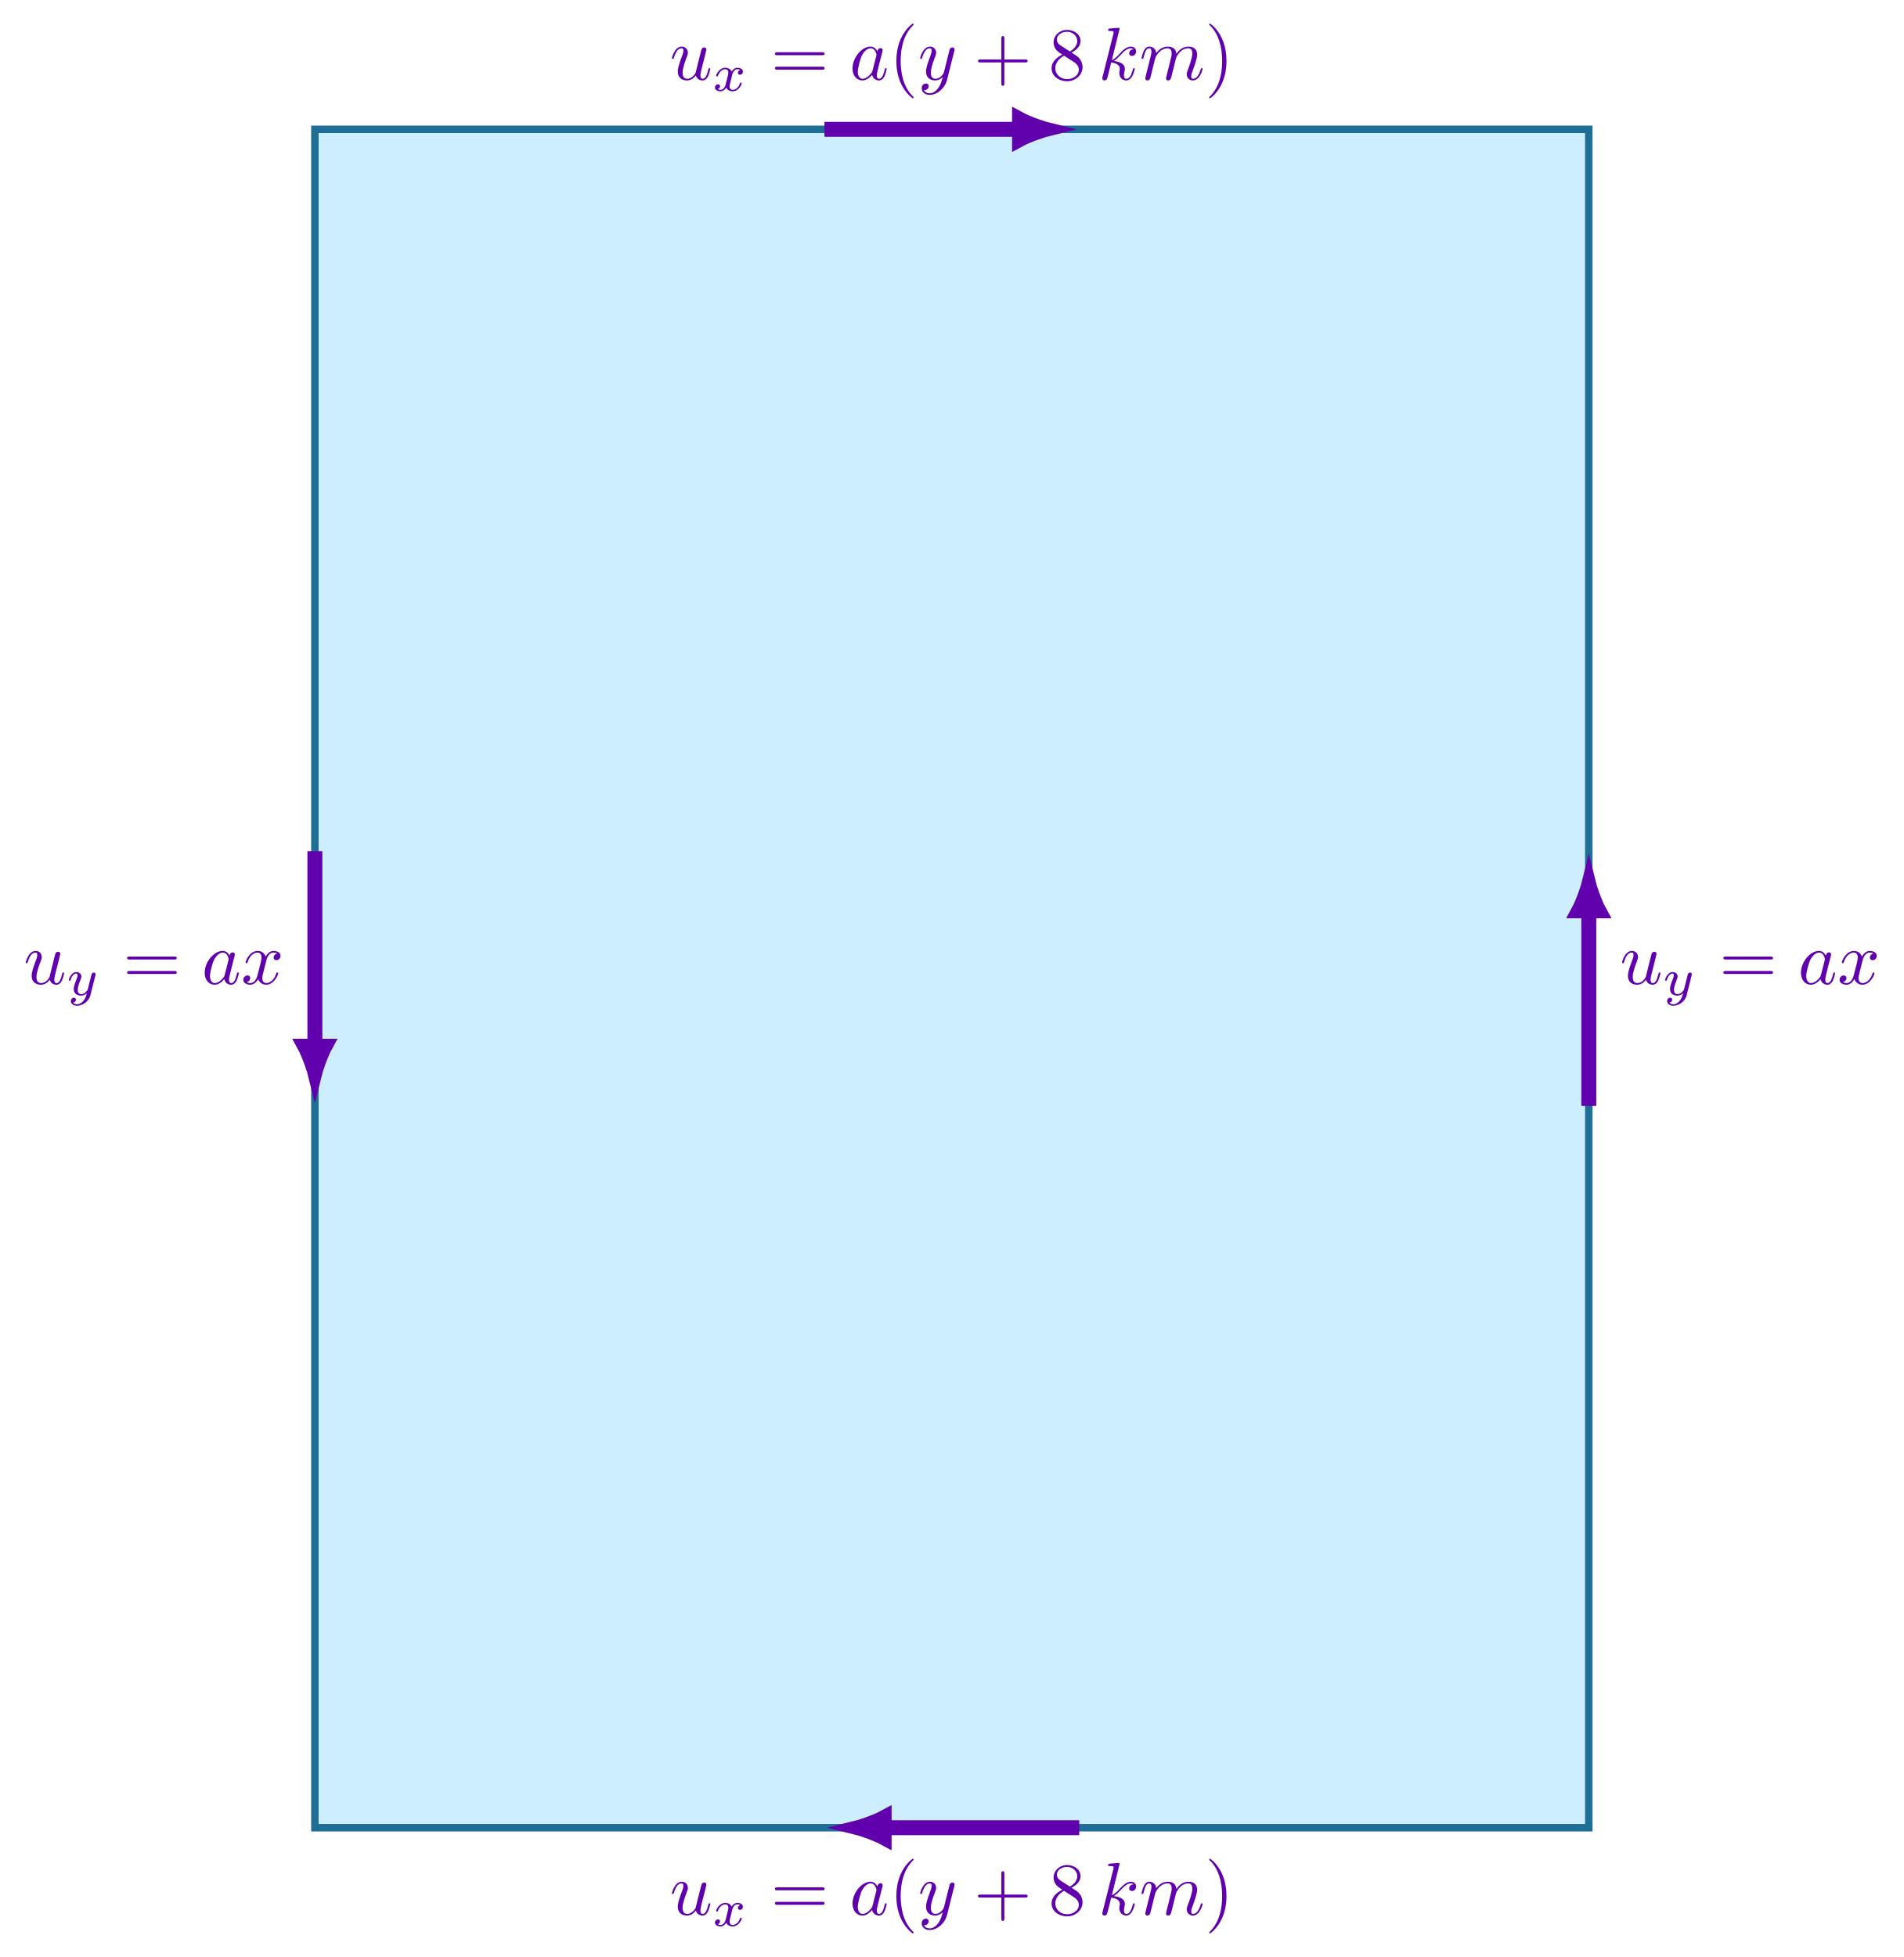
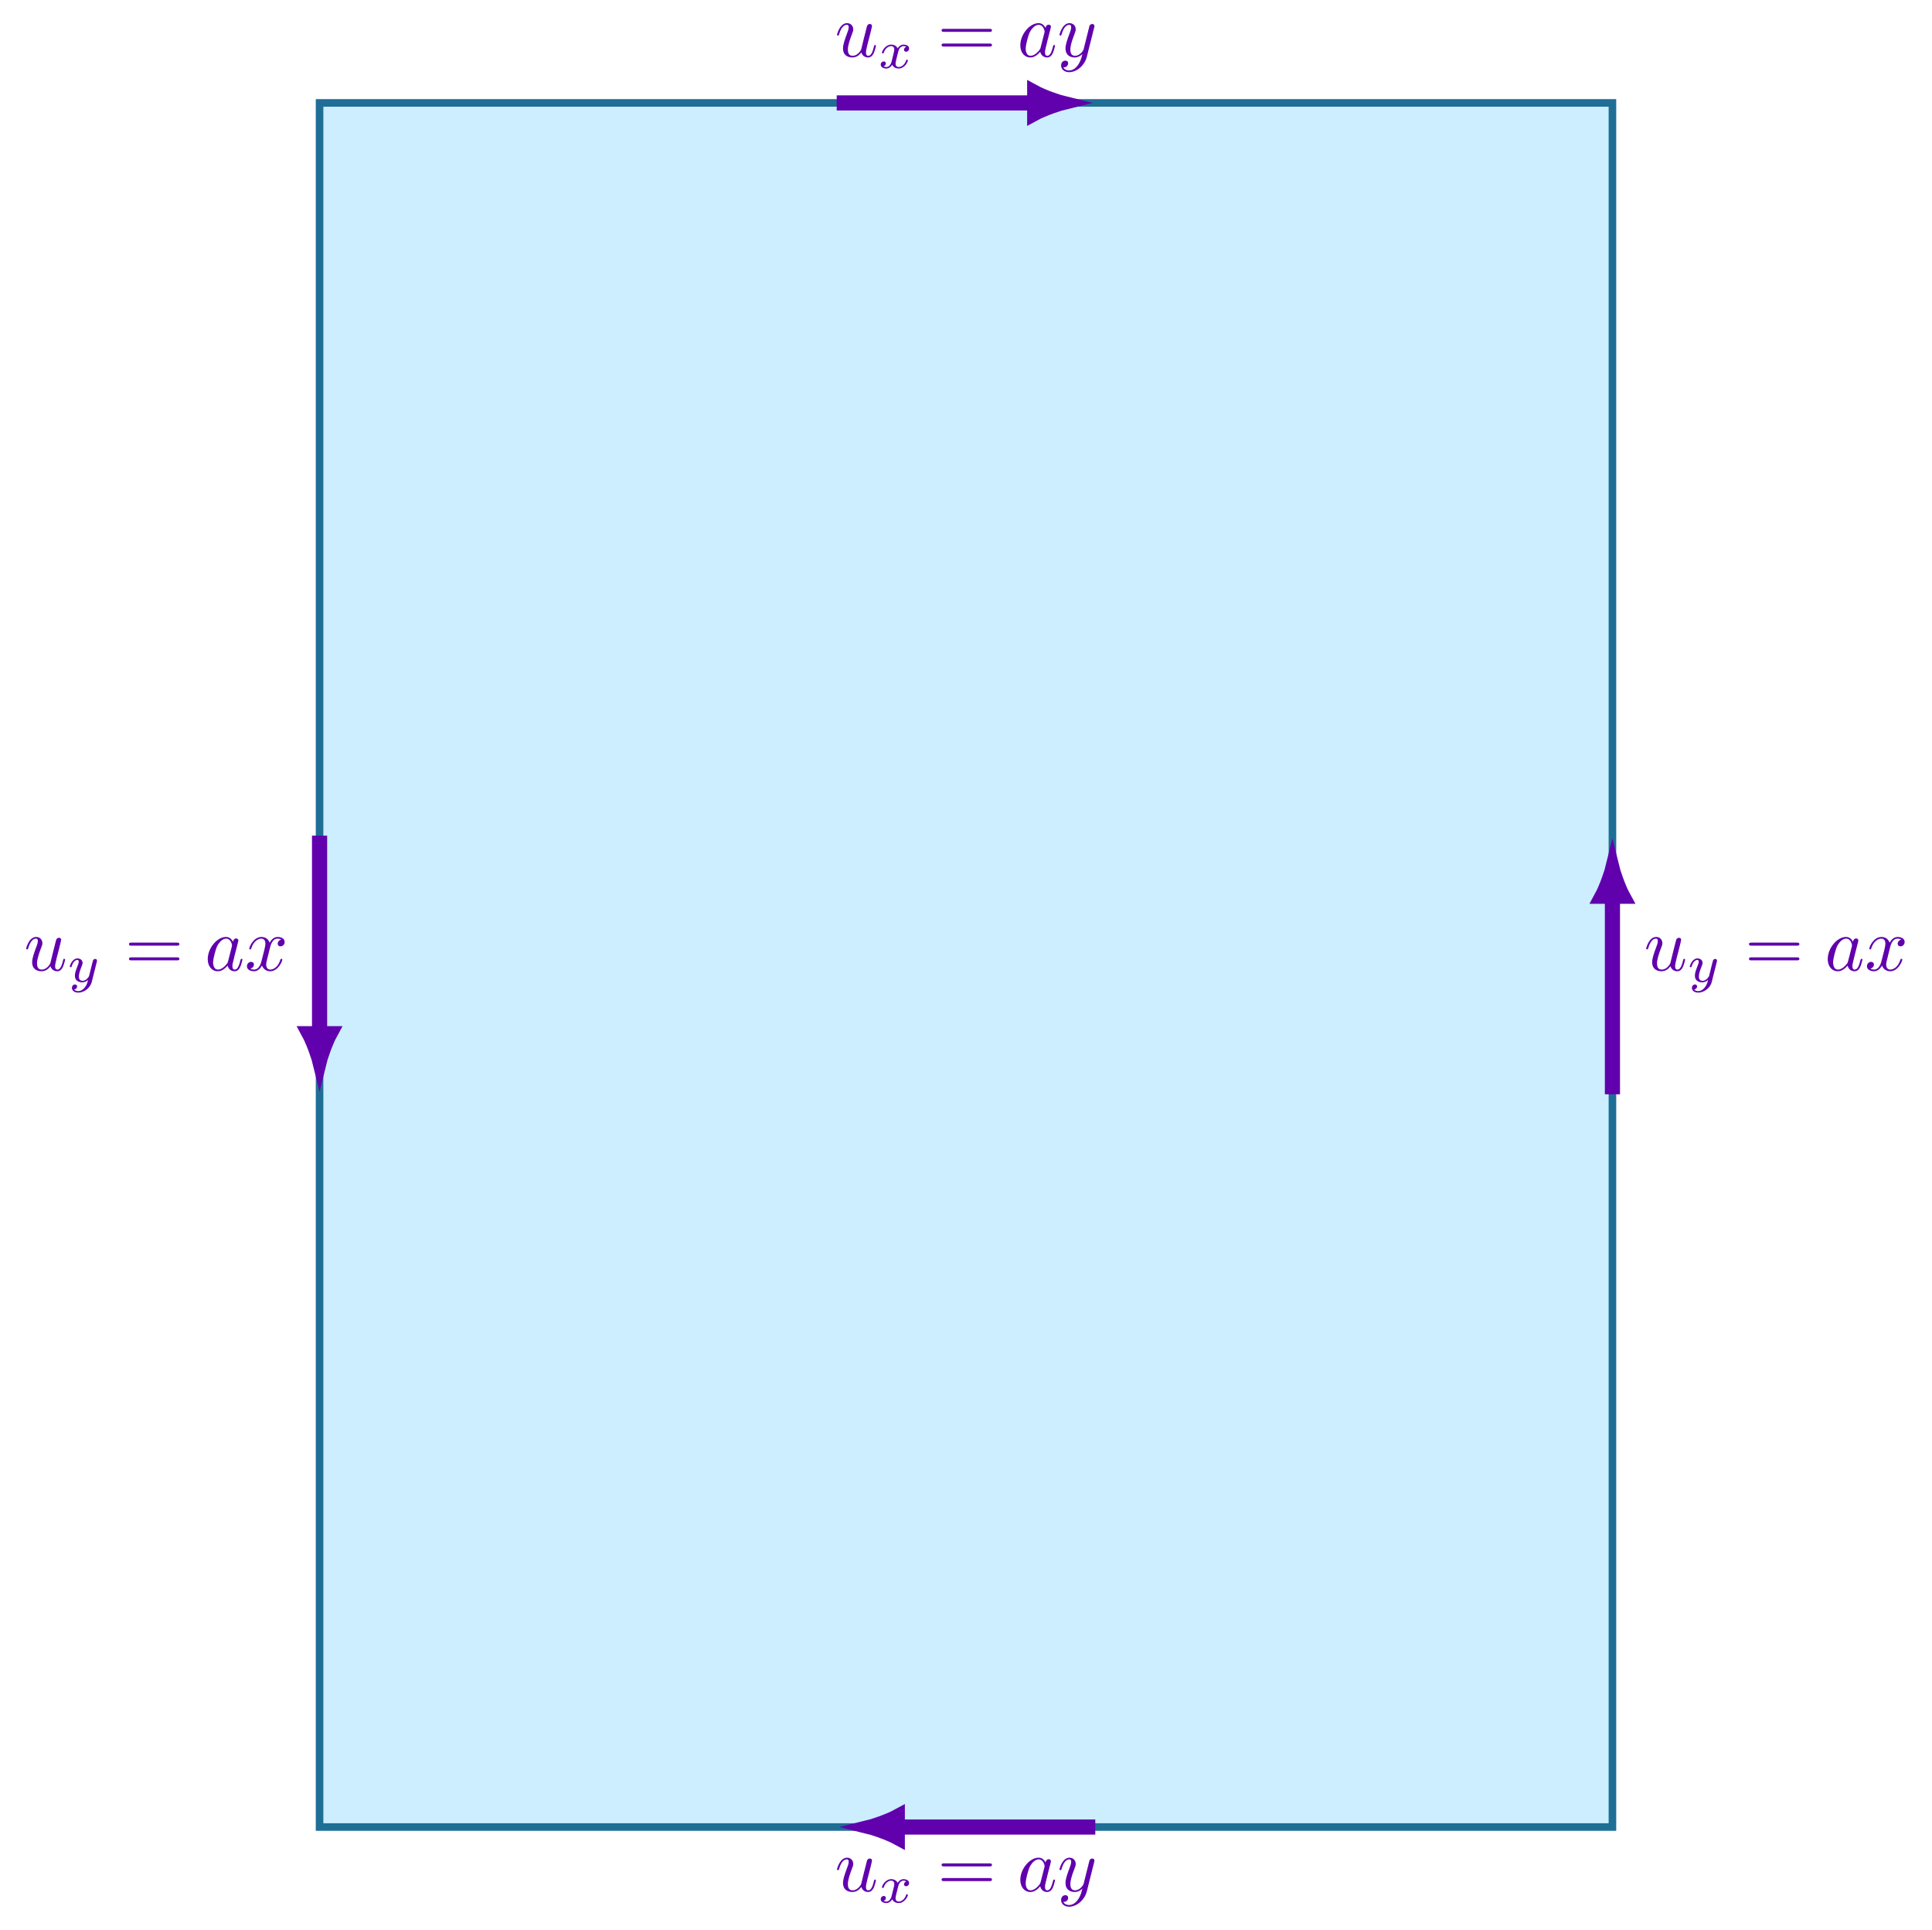
- <svg xmlns="http://www.w3.org/2000/svg" xmlns:xlink="http://www.w3.org/1999/xlink" version="1.1" width="254.16pt" height="261.31pt" viewBox="0 0 254.16 261.31">
+ <svg xmlns="http://www.w3.org/2000/svg" xmlns:xlink="http://www.w3.org/1999/xlink" version="1.1" width="254.16pt" height="253.84pt" viewBox="0 0 254.16 253.84">
  <g enable-background="new">
-     <path transform="matrix(.1,0,0,-.1,0,261.31)" d="M 420.395 172.645 L 2121.205 172.645 L 2121.205 2440.395 L 420.395 2440.395 Z " fill="#cceeff" />
-     <path transform="matrix(.1,0,0,-.1,0,261.31)" stroke-width="9.963" stroke-linecap="butt" stroke-miterlimit="10" stroke-linejoin="miter" fill="none" stroke="#1f6e96" d="M 420.395 172.645 L 2121.205 172.645 L 2121.205 2440.395 L 420.395 2440.395 Z " />
-     <path transform="matrix(.1,0,0,-.1,0,261.31)" stroke-width="19.925" stroke-linecap="butt" stroke-miterlimit="10" stroke-linejoin="miter" fill="none" stroke="#6100ad" d="M 420.395 1476.61 L 420.395 1217.13 " />
-     <path transform="matrix(.1,0,0,-.1,0,261.31)" d="M 420.395 1177.76 C 421.574 1182.59 428.262 1203.84 435.535 1217.13 L 405.258 1217.13 C 412.531 1203.84 419.215 1182.59 420.395 1177.76 Z " fill="#6100ad" />
-     <path transform="matrix(.1,0,0,-.1,0,261.31)" stroke-width="17.933" stroke-linecap="butt" stroke-miterlimit="10" stroke-linejoin="miter" fill="none" stroke="#6100ad" d="M 420.395 1177.76 C 421.574 1182.59 428.262 1203.84 435.535 1217.13 L 405.258 1217.13 C 412.531 1203.84 419.215 1182.59 420.395 1177.76 Z " />
+     <path transform="matrix(.1,0,0,-.1,0,253.84)" d="M 420.395 135.285 L 2121.205 135.285 L 2121.205 2403.035 L 420.395 2403.035 Z " fill="#cceeff" />
+     <path transform="matrix(.1,0,0,-.1,0,253.84)" stroke-width="9.963" stroke-linecap="butt" stroke-miterlimit="10" stroke-linejoin="miter" fill="none" stroke="#1f6e96" d="M 420.395 135.285 L 2121.205 135.285 L 2121.205 2403.035 L 420.395 2403.035 Z " />
+     <path transform="matrix(.1,0,0,-.1,0,253.84)" stroke-width="19.925" stroke-linecap="butt" stroke-miterlimit="10" stroke-linejoin="miter" fill="none" stroke="#6100ad" d="M 420.395 1439.25 L 420.395 1179.77 " />
+     <path transform="matrix(.1,0,0,-.1,0,253.84)" d="M 420.395 1140.4 C 421.574 1145.23 428.262 1166.48 435.535 1179.77 L 405.258 1179.77 C 412.531 1166.48 419.215 1145.23 420.395 1140.4 Z " fill="#6100ad" />
+     <path transform="matrix(.1,0,0,-.1,0,253.84)" stroke-width="17.933" stroke-linecap="butt" stroke-miterlimit="10" stroke-linejoin="miter" fill="none" stroke="#6100ad" d="M 420.395 1140.4 C 421.574 1145.23 428.262 1166.48 435.535 1179.77 L 405.258 1179.77 C 412.531 1166.48 419.215 1145.23 420.395 1140.4 Z " />
    <symbol id="font_0_1">
      <path d="M .321 .067 C .332 .026 .367 0 .41 0 C .445 0 .468 .023 .484 .055 C .501 .091 .514 .152 .514 .154 C .514 .164 .505 .164 .502 .164 C .492 .164 .491 .16 .488 .146 C .474 .09 .455 .022 .413 .022 C .392 .022 .382 .035 .382 .068 C .382 .09 .394 .137 .402 .172 L .43 .28 C .433 .295 .443 .333 .447 .348 C .452 .371 .462 .409 .462 .415 C .462 .433 .448 .442 .433 .442 C .428 .442 .402 .441 .394 .407 C .375 .334 .331 .159 .319 .106 C .318 .102 .278 .022 .205 .022 C .153 .022 .143 .067 .143 .104 C .143 .16 .171 .239 .197 .308 C .209 .338 .214 .352 .214 .371 C .214 .416 .182 .453 .132 .453 C .037 .453 0 .308 0 .299 C 0 .289 .01 .289 .012 .289 C .022 .289 .023 .291 .028 .307 C .053 .394 .091 .431 .129 .431 C .138 .431 .154 .43 .154 .398 C .154 .374 .143 .345 .137 .33 C .1 .231 .079 .169 .079 .12 C .079 .025 .148 0 .202 0 C .268 0 .304 .045 .321 .067 Z " />
    </symbol>
-     <use xlink:href="#font_0_1" transform="matrix(9.9626,0,0,-9.9626,3.442825,131.4856)" fill="#6100ad" />
+     <use xlink:href="#font_0_1" transform="matrix(9.9626,0,0,-9.9626,3.442825,127.7516)" fill="#6100ad" />
    <symbol id="font_1_2">
      <path d="M .509 .581 C .513 .595 .513 .597 .513 .603 C .513 .623 .497 .635 .48 .635 C .469 .635 .45 .63 .439 .611 C .436 .605 .428 .573 .423 .553 L .402 .47 C .396 .446 .365 .32 .362 .309 C .361 .309 .317 .222 .239 .222 C .171 .222 .171 .287 .171 .305 C .171 .359 .194 .422 .224 .499 C .236 .531 .241 .543 .241 .56 C .241 .608 .2 .645 .146 .645 C .045 .645 0 .509 0 .492 C 0 .479 .014 .479 .017 .479 C .031 .479 .032 .484 .035 .495 C .06 .578 .103 .617 .143 .617 C .16 .617 .168 .606 .168 .582 C .168 .559 .159 .537 .154 .524 C .106 .402 .096 .365 .096 .321 C .096 .304 .096 .257 .135 .225 C .166 .199 .208 .194 .235 .194 C .275 .194 .311 .209 .344 .239 C .331 .184 .32 .142 .278 .092 C .251 .061 .211 .028 .158 .028 C .151 .028 .104 .028 .083 .061 C .137 .067 .137 .115 .137 .116 C .137 .148 .108 .154 .098 .154 C .073 .154 .04 .134 .04 .088 C .04 .037 .088 0 .159 0 C .26 0 .383 .078 .414 .203 L .509 .581 Z " />
    </symbol>
-     <use xlink:href="#font_1_2" transform="matrix(6.9738,0,0,-6.9738,9.185588,134.2928)" fill="#6100ad" />
-     <symbol id="font_2_2">
+     <use xlink:href="#font_1_2" transform="matrix(6.9738,0,0,-6.9738,9.185588,130.5588)" fill="#6100ad" />
+     <symbol id="font_2_1">
      <path d="M .631 .194 C .646 .194 .665 .194 .665 .214 C .665 .234 .646 .234 .632 .234 L .033 .234 C .019 .234 0 .234 0 .214 C 0 .194 .019 .194 .034 .194 L .631 .194 M .632 0 C .646 0 .665 0 .665 .02 C .665 .04 .646 .04 .631 .04 L .034 .04 C .019 .04 0 .04 0 .02 C 0 0 .019 0 .033 0 L .632 0 Z " />
    </symbol>
-     <use xlink:href="#font_2_2" transform="matrix(9.9626,0,0,-9.9626,16.97198,130.051)" fill="#6100ad" />
+     <use xlink:href="#font_2_1" transform="matrix(9.9626,0,0,-9.9626,16.97198,126.317)" fill="#6100ad" />
    <symbol id="font_0_2">
      <path d="M .333 .389 C .315 .426 .286 .453 .241 .453 C .124 .453 0 .306 0 .16 C 0 .066 .055 0 .133 0 C .153 0 .203 .004 .263 .075 C .271 .033 .306 0 .354 0 C .389 0 .412 .023 .428 .055 C .445 .091 .458 .152 .458 .154 C .458 .164 .449 .164 .446 .164 C .436 .164 .435 .16 .432 .146 C .415 .081 .397 .022 .356 .022 C .329 .022 .326 .048 .326 .068 C .326 .09 .328 .098 .339 .142 C .35 .184 .352 .194 .361 .232 L .397 .372 C .404 .4 .404 .402 .404 .406 C .404 .423 .392 .433 .375 .433 C .351 .433 .336 .411 .333 .389 M .268 .13 C .263 .112 .263 .11 .248 .093 C .204 .038 .163 .022 .135 .022 C .085 .022 .071 .077 .071 .116 C .071 .166 .103 .289 .126 .335 C .157 .394 .202 .431 .242 .431 C .307 .431 .321 .349 .321 .343 C .321 .337 .319 .331 .318 .326 L .268 .13 Z " />
    </symbol>
    <symbol id="font_0_3">
      <path d="M .305 .313 C .311 .339 .334 .431 .404 .431 C .409 .431 .433 .431 .454 .418 C .426 .413 .406 .388 .406 .364 C .406 .348 .417 .329 .444 .329 C .466 .329 .498 .347 .498 .387 C .498 .439 .439 .453 .405 .453 C .347 .453 .312 .4 .3 .377 C .275 .443 .221 .453 .192 .453 C .088 .453 .031 .324 .031 .299 C .031 .289 .041 .289 .043 .289 C .051 .289 .054 .291 .056 .3 C .09 .406 .156 .431 .19 .431 C .209 .431 .244 .422 .244 .364 C .244 .333 .227 .266 .19 .126 C .174 .064 .139 .022 .095 .022 C .089 .022 .066 .022 .045 .035 C .07 .04 .092 .061 .092 .089 C .092 .116 .07 .124 .055 .124 C .025 .124 0 .098 0 .066 C 0 .02 .05 0 .094 0 C .16 0 .196 .07 .199 .076 C .211 .039 .247 0 .307 0 C .41 0 .467 .129 .467 .154 C .467 .164 .458 .164 .455 .164 C .446 .164 .444 .16 .442 .153 C .409 .046 .341 .022 .309 .022 C .27 .022 .254 .054 .254 .088 C .254 .11 .26 .132 .271 .176 L .305 .313 Z " />
    </symbol>
-     <use xlink:href="#font_0_2" transform="matrix(9.9626,0,0,-9.9626,27.32857,131.4856)" fill="#6100ad" />
-     <use xlink:href="#font_0_3" transform="matrix(9.9626,0,0,-9.9626,32.48521,131.4856)" fill="#6100ad" />
-     <path transform="matrix(.1,0,0,-.1,0,261.31)" stroke-width="19.925" stroke-linecap="butt" stroke-miterlimit="10" stroke-linejoin="miter" fill="none" stroke="#6100ad" d="M 2121.2 1136.43 L 2121.2 1395.91 " />
-     <path transform="matrix(.1,0,0,-.1,0,261.31)" d="M 2121.2 1435.28 C 2120.02 1430.44 2113.34 1409.19 2106.07 1395.91 L 2136.34 1395.91 C 2129.07 1409.19 2122.38 1430.44 2121.2 1435.28 Z " fill="#6100ad" />
-     <path transform="matrix(.1,0,0,-.1,0,261.31)" stroke-width="17.933" stroke-linecap="butt" stroke-miterlimit="10" stroke-linejoin="miter" fill="none" stroke="#6100ad" d="M 2121.2 1435.28 C 2120.02 1430.44 2113.34 1409.19 2106.07 1395.91 L 2136.34 1395.91 C 2129.07 1409.19 2122.38 1430.44 2121.2 1435.28 Z " />
-     <use xlink:href="#font_0_1" transform="matrix(9.9626,0,0,-9.9626,216.5589,131.4856)" fill="#6100ad" />
-     <use xlink:href="#font_1_2" transform="matrix(6.9738,0,0,-6.9738,222.3009,134.2928)" fill="#6100ad" />
-     <use xlink:href="#font_2_2" transform="matrix(9.9626,0,0,-9.9626,230.0869,130.051)" fill="#6100ad" />
-     <use xlink:href="#font_0_2" transform="matrix(9.9626,0,0,-9.9626,240.4435,131.4856)" fill="#6100ad" />
-     <use xlink:href="#font_0_3" transform="matrix(9.9626,0,0,-9.9626,245.6002,131.4856)" fill="#6100ad" />
-     <path transform="matrix(.1,0,0,-.1,0,261.31)" stroke-width="19.925" stroke-linecap="butt" stroke-miterlimit="10" stroke-linejoin="miter" fill="none" stroke="#6100ad" d="M 1440.89 172.645 L 1181.41 172.645 " />
-     <path transform="matrix(.1,0,0,-.1,0,261.31)" d="M 1142.04 172.645 C 1146.88 171.465 1168.13 164.781 1181.41 157.504 L 1181.41 187.785 C 1168.13 180.512 1146.88 173.824 1142.04 172.645 Z " fill="#6100ad" />
-     <path transform="matrix(.1,0,0,-.1,0,261.31)" stroke-width="17.933" stroke-linecap="butt" stroke-miterlimit="10" stroke-linejoin="miter" fill="none" stroke="#6100ad" d="M 1142.04 172.645 C 1146.88 171.465 1168.13 164.781 1181.41 157.504 L 1181.41 187.785 C 1168.13 180.512 1146.88 173.824 1142.04 172.645 Z " />
-     <use xlink:href="#font_0_1" transform="matrix(9.9626,0,0,-9.9626,89.70612,255.7747)" fill="#6100ad" />
+     <use xlink:href="#font_0_2" transform="matrix(9.9626,0,0,-9.9626,27.32857,127.7516)" fill="#6100ad" />
+     <use xlink:href="#font_0_3" transform="matrix(9.9626,0,0,-9.9626,32.48521,127.7516)" fill="#6100ad" />
+     <path transform="matrix(.1,0,0,-.1,0,253.84)" stroke-width="19.925" stroke-linecap="butt" stroke-miterlimit="10" stroke-linejoin="miter" fill="none" stroke="#6100ad" d="M 2121.2 1099.07 L 2121.2 1358.55 " />
+     <path transform="matrix(.1,0,0,-.1,0,253.84)" d="M 2121.2 1397.91 C 2120.02 1393.08 2113.34 1371.83 2106.07 1358.55 L 2136.34 1358.55 C 2129.07 1371.83 2122.38 1393.08 2121.2 1397.91 Z " fill="#6100ad" />
+     <path transform="matrix(.1,0,0,-.1,0,253.84)" stroke-width="17.933" stroke-linecap="butt" stroke-miterlimit="10" stroke-linejoin="miter" fill="none" stroke="#6100ad" d="M 2121.2 1397.91 C 2120.02 1393.08 2113.34 1371.83 2106.07 1358.55 L 2136.34 1358.55 C 2129.07 1371.83 2122.38 1393.08 2121.2 1397.91 Z " />
+     <use xlink:href="#font_0_1" transform="matrix(9.9626,0,0,-9.9626,216.5589,127.7516)" fill="#6100ad" />
+     <use xlink:href="#font_1_2" transform="matrix(6.9738,0,0,-6.9738,222.3009,130.5588)" fill="#6100ad" />
+     <use xlink:href="#font_2_1" transform="matrix(9.9626,0,0,-9.9626,230.0869,126.317)" fill="#6100ad" />
+     <use xlink:href="#font_0_2" transform="matrix(9.9626,0,0,-9.9626,240.4435,127.7516)" fill="#6100ad" />
+     <use xlink:href="#font_0_3" transform="matrix(9.9626,0,0,-9.9626,245.6002,127.7516)" fill="#6100ad" />
+     <path transform="matrix(.1,0,0,-.1,0,253.84)" stroke-width="19.925" stroke-linecap="butt" stroke-miterlimit="10" stroke-linejoin="miter" fill="none" stroke="#6100ad" d="M 1440.89 135.285 L 1181.41 135.285 " />
+     <path transform="matrix(.1,0,0,-.1,0,253.84)" d="M 1142.04 135.285 C 1146.88 134.105 1168.13 127.422 1181.41 120.145 L 1181.41 150.426 C 1168.13 143.148 1146.88 136.465 1142.04 135.285 Z " fill="#6100ad" />
+     <path transform="matrix(.1,0,0,-.1,0,253.84)" stroke-width="17.933" stroke-linecap="butt" stroke-miterlimit="10" stroke-linejoin="miter" fill="none" stroke="#6100ad" d="M 1142.04 135.285 C 1146.88 134.105 1168.13 127.422 1181.41 120.145 L 1181.41 150.426 C 1168.13 143.148 1146.88 136.465 1142.04 135.285 Z " />
+     <use xlink:href="#font_0_1" transform="matrix(9.9626,0,0,-9.9626,110.1139,248.8574)" fill="#6100ad" />
    <symbol id="font_1_1">
      <path d="M .201 .116 C .191 .082 .158 .028 .107 .028 C .104 .028 .074 .028 .053 .042 C .094 .055 .097 .091 .097 .097 C .097 .119 .08 .134 .057 .134 C .029 .134 0 .11 0 .073 C 0 .023 .056 0 .105 0 C .151 0 .192 .029 .217 .071 C .241 .018 .296 0 .336 0 C .451 0 .512 .125 .512 .153 C .512 .166 .499 .166 .496 .166 C .482 .166 .481 .161 .477 .149 C .456 .08 .396 .028 .34 .028 C .3 .028 .279 .055 .279 .093 C .279 .119 .303 .21 .331 .321 C .351 .398 .396 .423 .429 .423 C .431 .423 .462 .423 .483 .409 C .451 .4 .439 .372 .439 .354 C .439 .332 .456 .317 .479 .317 C .502 .317 .535 .336 .535 .378 C .535 .434 .471 .451 .431 .451 C .381 .451 .341 .418 .319 .38 C .301 .421 .255 .451 .199 .451 C .087 .451 .023 .328 .023 .298 C .023 .285 .037 .285 .04 .285 C .053 .285 .054 .289 .059 .302 C .084 .38 .147 .423 .196 .423 C .229 .423 .256 .405 .256 .357 C .256 .337 .244 .287 .235 .253 L .201 .116 Z " />
    </symbol>
-     <use xlink:href="#font_1_1" transform="matrix(6.9738,0,0,-6.9738,95.45585,257.2286)" fill="#6100ad" />
-     <use xlink:href="#font_2_2" transform="matrix(9.9626,0,0,-9.9626,103.4618,254.3401)" fill="#6100ad" />
-     <use xlink:href="#font_0_2" transform="matrix(9.9626,0,0,-9.9626,113.8184,255.7747)" fill="#6100ad" />
-     <symbol id="font_2_3">
-       <path d="M .232 .01 C .232 .013 .232 .015 .215 .032 C .09 .158 .058 .347 .058 .5 C .058 .674 .096 .848 .219 .973 C .232 .985 .232 .987 .232 .99 C .232 .997 .228 1 .222 1 C .212 1 .122 .932 .063 .805 C .012 .695 0 .584 0 .5 C 0 .422 .011 .301 .066 .188 C .126 .065 .212 0 .222 0 C .228 0 .232 .003 .232 .01 Z " />
-     </symbol>
-     <use xlink:href="#font_2_3" transform="matrix(9.9626,0,0,-9.9626,119.6722,258.1557)" fill="#6100ad" />
+     <use xlink:href="#font_1_1" transform="matrix(6.9738,0,0,-6.9738,115.8629,250.3128)" fill="#6100ad" />
+     <use xlink:href="#font_2_1" transform="matrix(9.9626,0,0,-9.9626,123.8688,247.4228)" fill="#6100ad" />
    <symbol id="font_0_4">
      <path d="M .457 .586 C .461 .6 .461 .602 .461 .609 C .461 .627 .447 .636 .432 .636 C .422 .636 .406 .63 .397 .615 C .395 .61 .387 .579 .383 .561 C .376 .535 .369 .508 .363 .481 L .318 .301 C .314 .286 .271 .216 .205 .216 C .154 .216 .143 .26 .143 .297 C .143 .343 .16 .405 .194 .493 C .21 .534 .214 .545 .214 .565 C .214 .61 .182 .647 .132 .647 C .037 .647 0 .502 0 .493 C 0 .483 .01 .483 .012 .483 C .022 .483 .023 .485 .028 .501 C .055 .595 .095 .625 .129 .625 C .137 .625 .154 .625 .154 .593 C .154 .568 .144 .542 .137 .523 C .097 .417 .079 .36 .079 .313 C .079 .224 .142 .194 .201 .194 C .24 .194 .274 .211 .302 .239 C .289 .187 .277 .138 .237 .085 C .211 .051 .173 .022 .127 .022 C .113 .022 .068 .025 .051 .064 C .067 .064 .08 .064 .094 .076 C .104 .085 .114 .098 .114 .117 C .114 .148 .087 .152 .077 .152 C .054 .152 .021 .136 .021 .087 C .021 .037 .065 0 .127 0 C .23 0 .333 .091 .361 .204 L .457 .586 Z " />
    </symbol>
-     <use xlink:href="#font_0_4" transform="matrix(9.9626,0,0,-9.9626,122.8491,257.7074)" fill="#6100ad" />
-     <symbol id="font_2_5">
-       <path d="M .353 .313 L .632 .313 C .646 .313 .665 .313 .665 .333 C .665 .353 .646 .353 .632 .353 L .353 .353 L .353 .633 C .353 .647 .353 .666 .333 .666 C .313 .666 .313 .647 .313 .633 L .313 .353 L .033 .353 C .019 .353 0 .353 0 .333 C 0 .313 .019 .313 .033 .313 L .313 .313 L .313 .033 C .313 .019 .313 0 .333 0 C .353 0 .353 .019 .353 .033 L .353 .313 Z " />
-     </symbol>
-     <symbol id="font_2_1">
-       <path d="M .121 .479 C .075 .509 .071 .543 .071 .56 C .071 .621 .136 .663 .207 .663 C .28 .663 .344 .611 .344 .539 C .344 .482 .305 .434 .245 .399 L .121 .479 M .267 .384 C .339 .421 .388 .473 .388 .539 C .388 .631 .299 .688 .208 .688 C .108 .688 .027 .614 .027 .521 C .027 .503 .029 .458 .071 .411 C .082 .399 .119 .374 .144 .357 C .086 .328 0 .272 0 .173 C 0 .067 .102 0 .207 0 C .32 0 .415 .083 .415 .19 C .415 .226 .404 .271 .366 .313 C .347 .334 .331 .344 .267 .384 M .167 .342 L .29 .264 C .318 .245 .365 .215 .365 .154 C .365 .08 .29 .028 .208 .028 C .122 .028 .05 .09 .05 .173 C .05 .231 .082 .295 .167 .342 Z " />
-     </symbol>
-     <use xlink:href="#font_2_5" transform="matrix(9.9626,0,0,-9.9626,130.5739,256.492)" fill="#6100ad" />
-     <use xlink:href="#font_2_1" transform="matrix(9.9626,0,0,-9.9626,140.395,255.8843)" fill="#6100ad" />
-     <symbol id="font_0_5">
-       <path d="M .232 .694 C .232 .695 .232 .705 .219 .705 C .196 .705 .123 .697 .097 .695 C .089 .694 .078 .693 .078 .675 C .078 .663 .087 .663 .102 .663 C .15 .663 .152 .656 .152 .646 L .149 .626 L .004 .05 C 0 .036 0 .034 0 .028 C 0 .005 .02 0 .029 0 C .042 0 .057 .009 .063 .021 C .068 .03 .113 .215 .119 .24 C .153 .237 .235 .221 .235 .155 C .235 .148 .235 .144 .232 .134 C .23 .122 .228 .11 .228 .099 C .228 .04 .268 0 .32 0 C .35 0 .377 .016 .399 .053 C .424 .097 .435 .152 .435 .154 C .435 .164 .426 .164 .423 .164 C .413 .164 .412 .16 .409 .146 C .389 .073 .366 .022 .322 .022 C .303 .022 .29 .033 .29 .069 C .29 .086 .294 .109 .298 .125 C .302 .142 .302 .146 .302 .156 C .302 .221 .239 .25 .154 .261 C .185 .279 .217 .311 .24 .335 C .288 .388 .334 .431 .383 .431 C .389 .431 .39 .431 .392 .43 C .404 .428 .405 .428 .413 .422 C .415 .421 .415 .42 .417 .418 C .369 .415 .36 .376 .36 .364 C .36 .348 .371 .329 .398 .329 C .424 .329 .453 .351 .453 .39 C .453 .42 .43 .453 .385 .453 C .357 .453 .311 .445 .239 .365 C .205 .327 .166 .287 .128 .272 L .232 .694 Z " />
-     </symbol>
-     <symbol id="font_0_6">
-       <path d="M .059 .07 C .056 .055 .05 .032 .05 .027 C .05 .009 .064 0 .079 0 C .091 0 .109 .008 .116 .028 C .117 .03 .129 .077 .135 .102 L .157 .192 C .163 .214 .169 .236 .174 .259 C .178 .276 .186 .305 .187 .309 C .202 .34 .255 .431 .35 .431 C .395 .431 .404 .394 .404 .361 C .404 .336 .397 .308 .389 .278 L .361 .162 L .341 .086 C .337 .066 .328 .032 .328 .027 C .328 .009 .342 0 .357 0 C .388 0 .394 .025 .402 .057 C .416 .113 .453 .259 .462 .298 C .465 .311 .518 .431 .627 .431 C .67 .431 .681 .397 .681 .361 C .681 .304 .639 .19 .619 .137 C .61 .113 .606 .102 .606 .082 C .606 .035 .641 0 .688 0 C .782 0 .819 .146 .819 .154 C .819 .164 .81 .164 .807 .164 C .797 .164 .797 .161 .792 .146 C .777 .093 .745 .022 .69 .022 C .673 .022 .666 .032 .666 .055 C .666 .08 .675 .104 .684 .126 C .703 .178 .745 .289 .745 .346 C .745 .411 .705 .453 .63 .453 C .555 .453 .504 .409 .467 .356 C .466 .369 .463 .403 .435 .427 C .41 .448 .378 .453 .353 .453 C .263 .453 .214 .389 .197 .366 C .192 .423 .15 .453 .105 .453 C .059 .453 .04 .414 .031 .396 C .013 .361 0 .302 0 .299 C 0 .289 .01 .289 .012 .289 C .022 .289 .023 .29 .029 .312 C .046 .383 .066 .431 .102 .431 C .118 .431 .133 .423 .133 .385 C .133 .364 .13 .353 .117 .301 L .059 .07 Z " />
-     </symbol>
-     <use xlink:href="#font_0_5" transform="matrix(9.9626,0,0,-9.9626,147.1691,255.7747)" fill="#6100ad" />
-     <use xlink:href="#font_0_6" transform="matrix(9.9626,0,0,-9.9626,152.4053,255.7747)" fill="#6100ad" />
-     <symbol id="font_2_4">
-       <path d="M .232 .5 C .232 .578 .221 .699 .166 .812 C .106 .935 .02 1 .01 1 C .004 1 0 .996 0 .99 C 0 .987 0 .985 .019 .967 C .117 .868 .174 .709 .174 .5 C .174 .329 .137 .153 .013 .027 C 0 .015 0 .013 0 .01 C 0 .004 .004 0 .01 0 C .02 0 .11 .068 .169 .195 C .22 .305 .232 .416 .232 .5 Z " />
-     </symbol>
-     <use xlink:href="#font_2_4" transform="matrix(9.9626,0,0,-9.9626,161.4359,258.1557)" fill="#6100ad" />
-     <path transform="matrix(.1,0,0,-.1,0,261.31)" stroke-width="19.925" stroke-linecap="butt" stroke-miterlimit="10" stroke-linejoin="miter" fill="none" stroke="#6100ad" d="M 1100.71 2440.39 L 1360.19 2440.39 " />
-     <path transform="matrix(.1,0,0,-.1,0,261.31)" d="M 1399.56 2440.39 C 1394.72 2441.57 1373.47 2448.25 1360.19 2455.53 L 1360.19 2425.25 C 1373.47 2432.53 1394.72 2439.21 1399.56 2440.39 Z " fill="#6100ad" />
-     <path transform="matrix(.1,0,0,-.1,0,261.31)" stroke-width="17.933" stroke-linecap="butt" stroke-miterlimit="10" stroke-linejoin="miter" fill="none" stroke="#6100ad" d="M 1399.56 2440.39 C 1394.72 2441.57 1373.47 2448.25 1360.19 2455.53 L 1360.19 2425.25 C 1373.47 2432.53 1394.72 2439.21 1399.56 2440.39 Z " />
-     <use xlink:href="#font_0_1" transform="matrix(9.9626,0,0,-9.9626,89.70612,10.73859)" fill="#6100ad" />
-     <use xlink:href="#font_1_1" transform="matrix(6.9738,0,0,-6.9738,95.45585,12.19365)" fill="#6100ad" />
-     <use xlink:href="#font_2_2" transform="matrix(9.9626,0,0,-9.9626,103.4618,9.303972)" fill="#6100ad" />
-     <use xlink:href="#font_0_2" transform="matrix(9.9626,0,0,-9.9626,113.8184,10.73859)" fill="#6100ad" />
-     <use xlink:href="#font_2_3" transform="matrix(9.9626,0,0,-9.9626,119.6722,13.11965)" fill="#6100ad" />
-     <use xlink:href="#font_0_4" transform="matrix(9.9626,0,0,-9.9626,122.8491,12.67133)" fill="#6100ad" />
-     <use xlink:href="#font_2_5" transform="matrix(9.9626,0,0,-9.9626,130.5739,11.45589)" fill="#6100ad" />
-     <use xlink:href="#font_2_1" transform="matrix(9.9626,0,0,-9.9626,140.395,10.84817)" fill="#6100ad" />
-     <use xlink:href="#font_0_5" transform="matrix(9.9626,0,0,-9.9626,147.1691,10.73859)" fill="#6100ad" />
-     <use xlink:href="#font_0_6" transform="matrix(9.9626,0,0,-9.9626,152.4053,10.73859)" fill="#6100ad" />
-     <use xlink:href="#font_2_4" transform="matrix(9.9626,0,0,-9.9626,161.4359,13.11965)" fill="#6100ad" />
+     <use xlink:href="#font_0_2" transform="matrix(9.9626,0,0,-9.9626,134.2254,248.8574)" fill="#6100ad" />
+     <use xlink:href="#font_0_4" transform="matrix(9.9626,0,0,-9.9626,139.3821,250.7901)" fill="#6100ad" />
+     <path transform="matrix(.1,0,0,-.1,0,253.84)" stroke-width="19.925" stroke-linecap="butt" stroke-miterlimit="10" stroke-linejoin="miter" fill="none" stroke="#6100ad" d="M 1100.71 2403.03 L 1360.19 2403.03 " />
+     <path transform="matrix(.1,0,0,-.1,0,253.84)" d="M 1399.56 2403.03 C 1394.72 2404.21 1373.47 2410.89 1360.19 2418.17 L 1360.19 2387.89 C 1373.47 2395.16 1394.72 2401.85 1399.56 2403.03 Z " fill="#6100ad" />
+     <path transform="matrix(.1,0,0,-.1,0,253.84)" stroke-width="17.933" stroke-linecap="butt" stroke-miterlimit="10" stroke-linejoin="miter" fill="none" stroke="#6100ad" d="M 1399.56 2403.03 C 1394.72 2404.21 1373.47 2410.89 1360.19 2418.17 L 1360.19 2387.89 C 1373.47 2395.16 1394.72 2401.85 1399.56 2403.03 Z " />
+     <use xlink:href="#font_0_1" transform="matrix(9.9626,0,0,-9.9626,110.1139,7.558579)" fill="#6100ad" />
+     <use xlink:href="#font_1_1" transform="matrix(6.9738,0,0,-6.9738,115.8629,9.012869)" fill="#6100ad" />
+     <use xlink:href="#font_2_1" transform="matrix(9.9626,0,0,-9.9626,123.8688,6.123964)" fill="#6100ad" />
+     <use xlink:href="#font_0_2" transform="matrix(9.9626,0,0,-9.9626,134.2254,7.558579)" fill="#6100ad" />
+     <use xlink:href="#font_0_4" transform="matrix(9.9626,0,0,-9.9626,139.3821,9.491323)" fill="#6100ad" />
  </g>
</svg>
